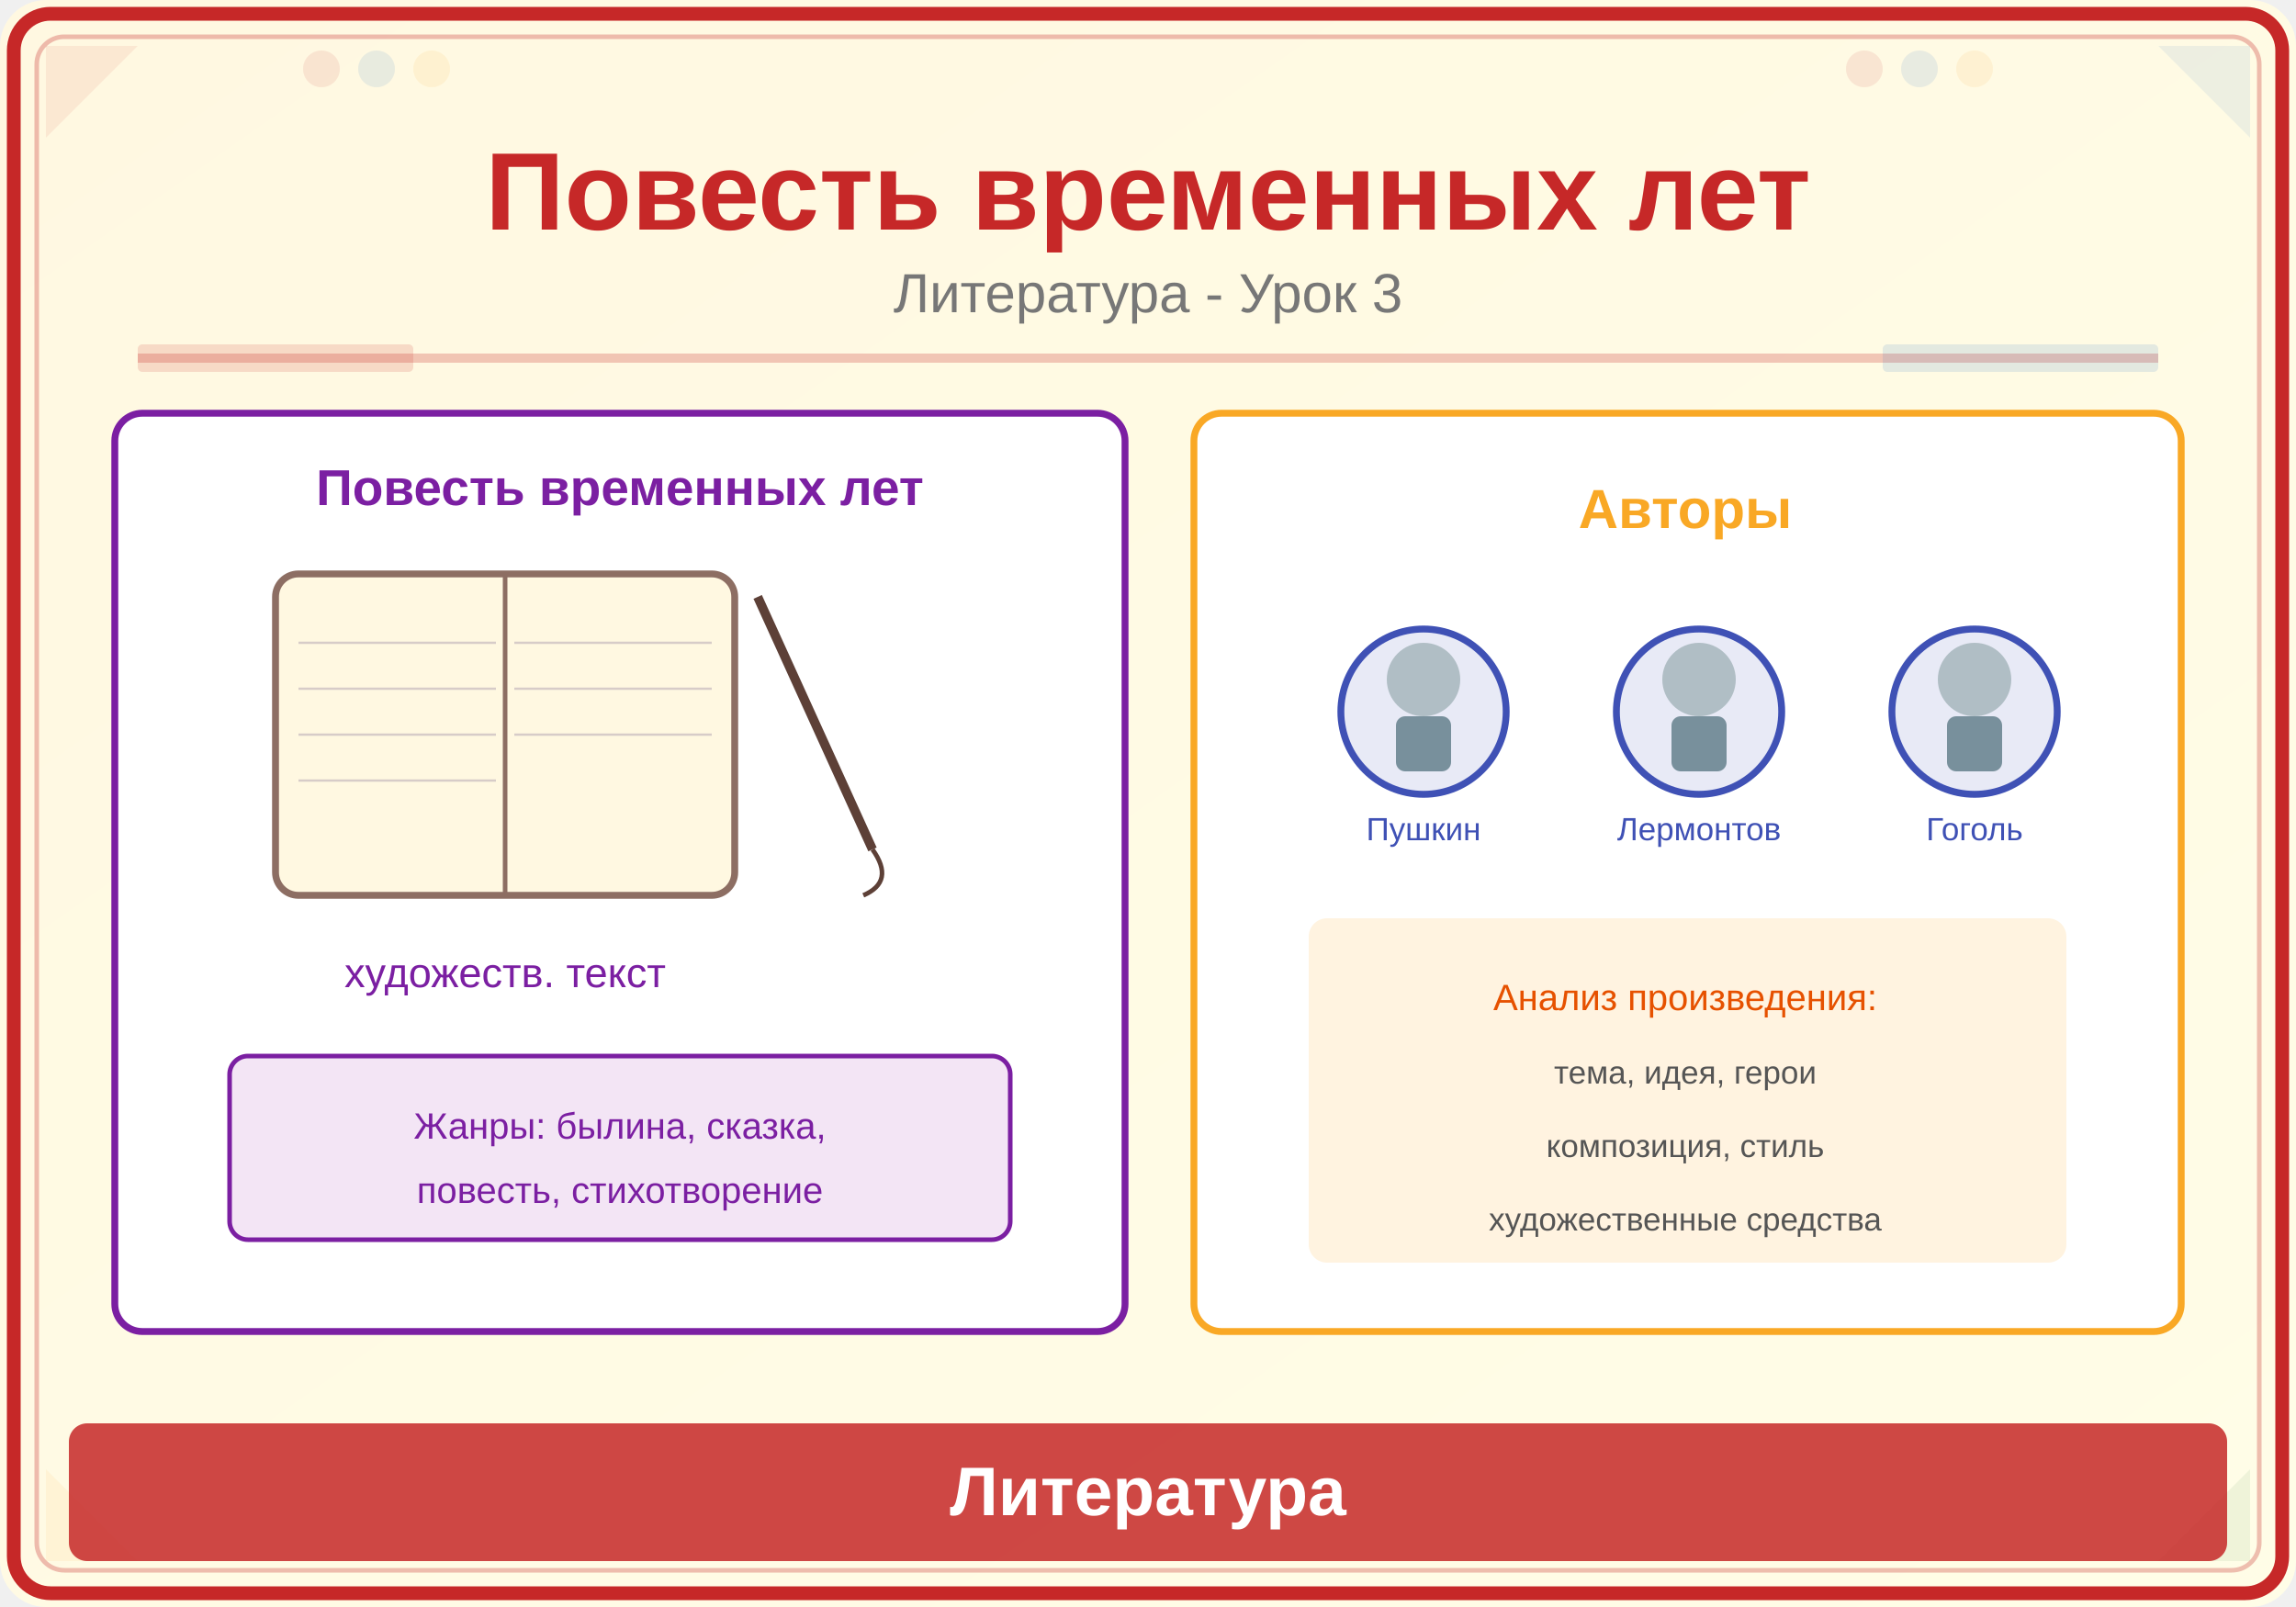
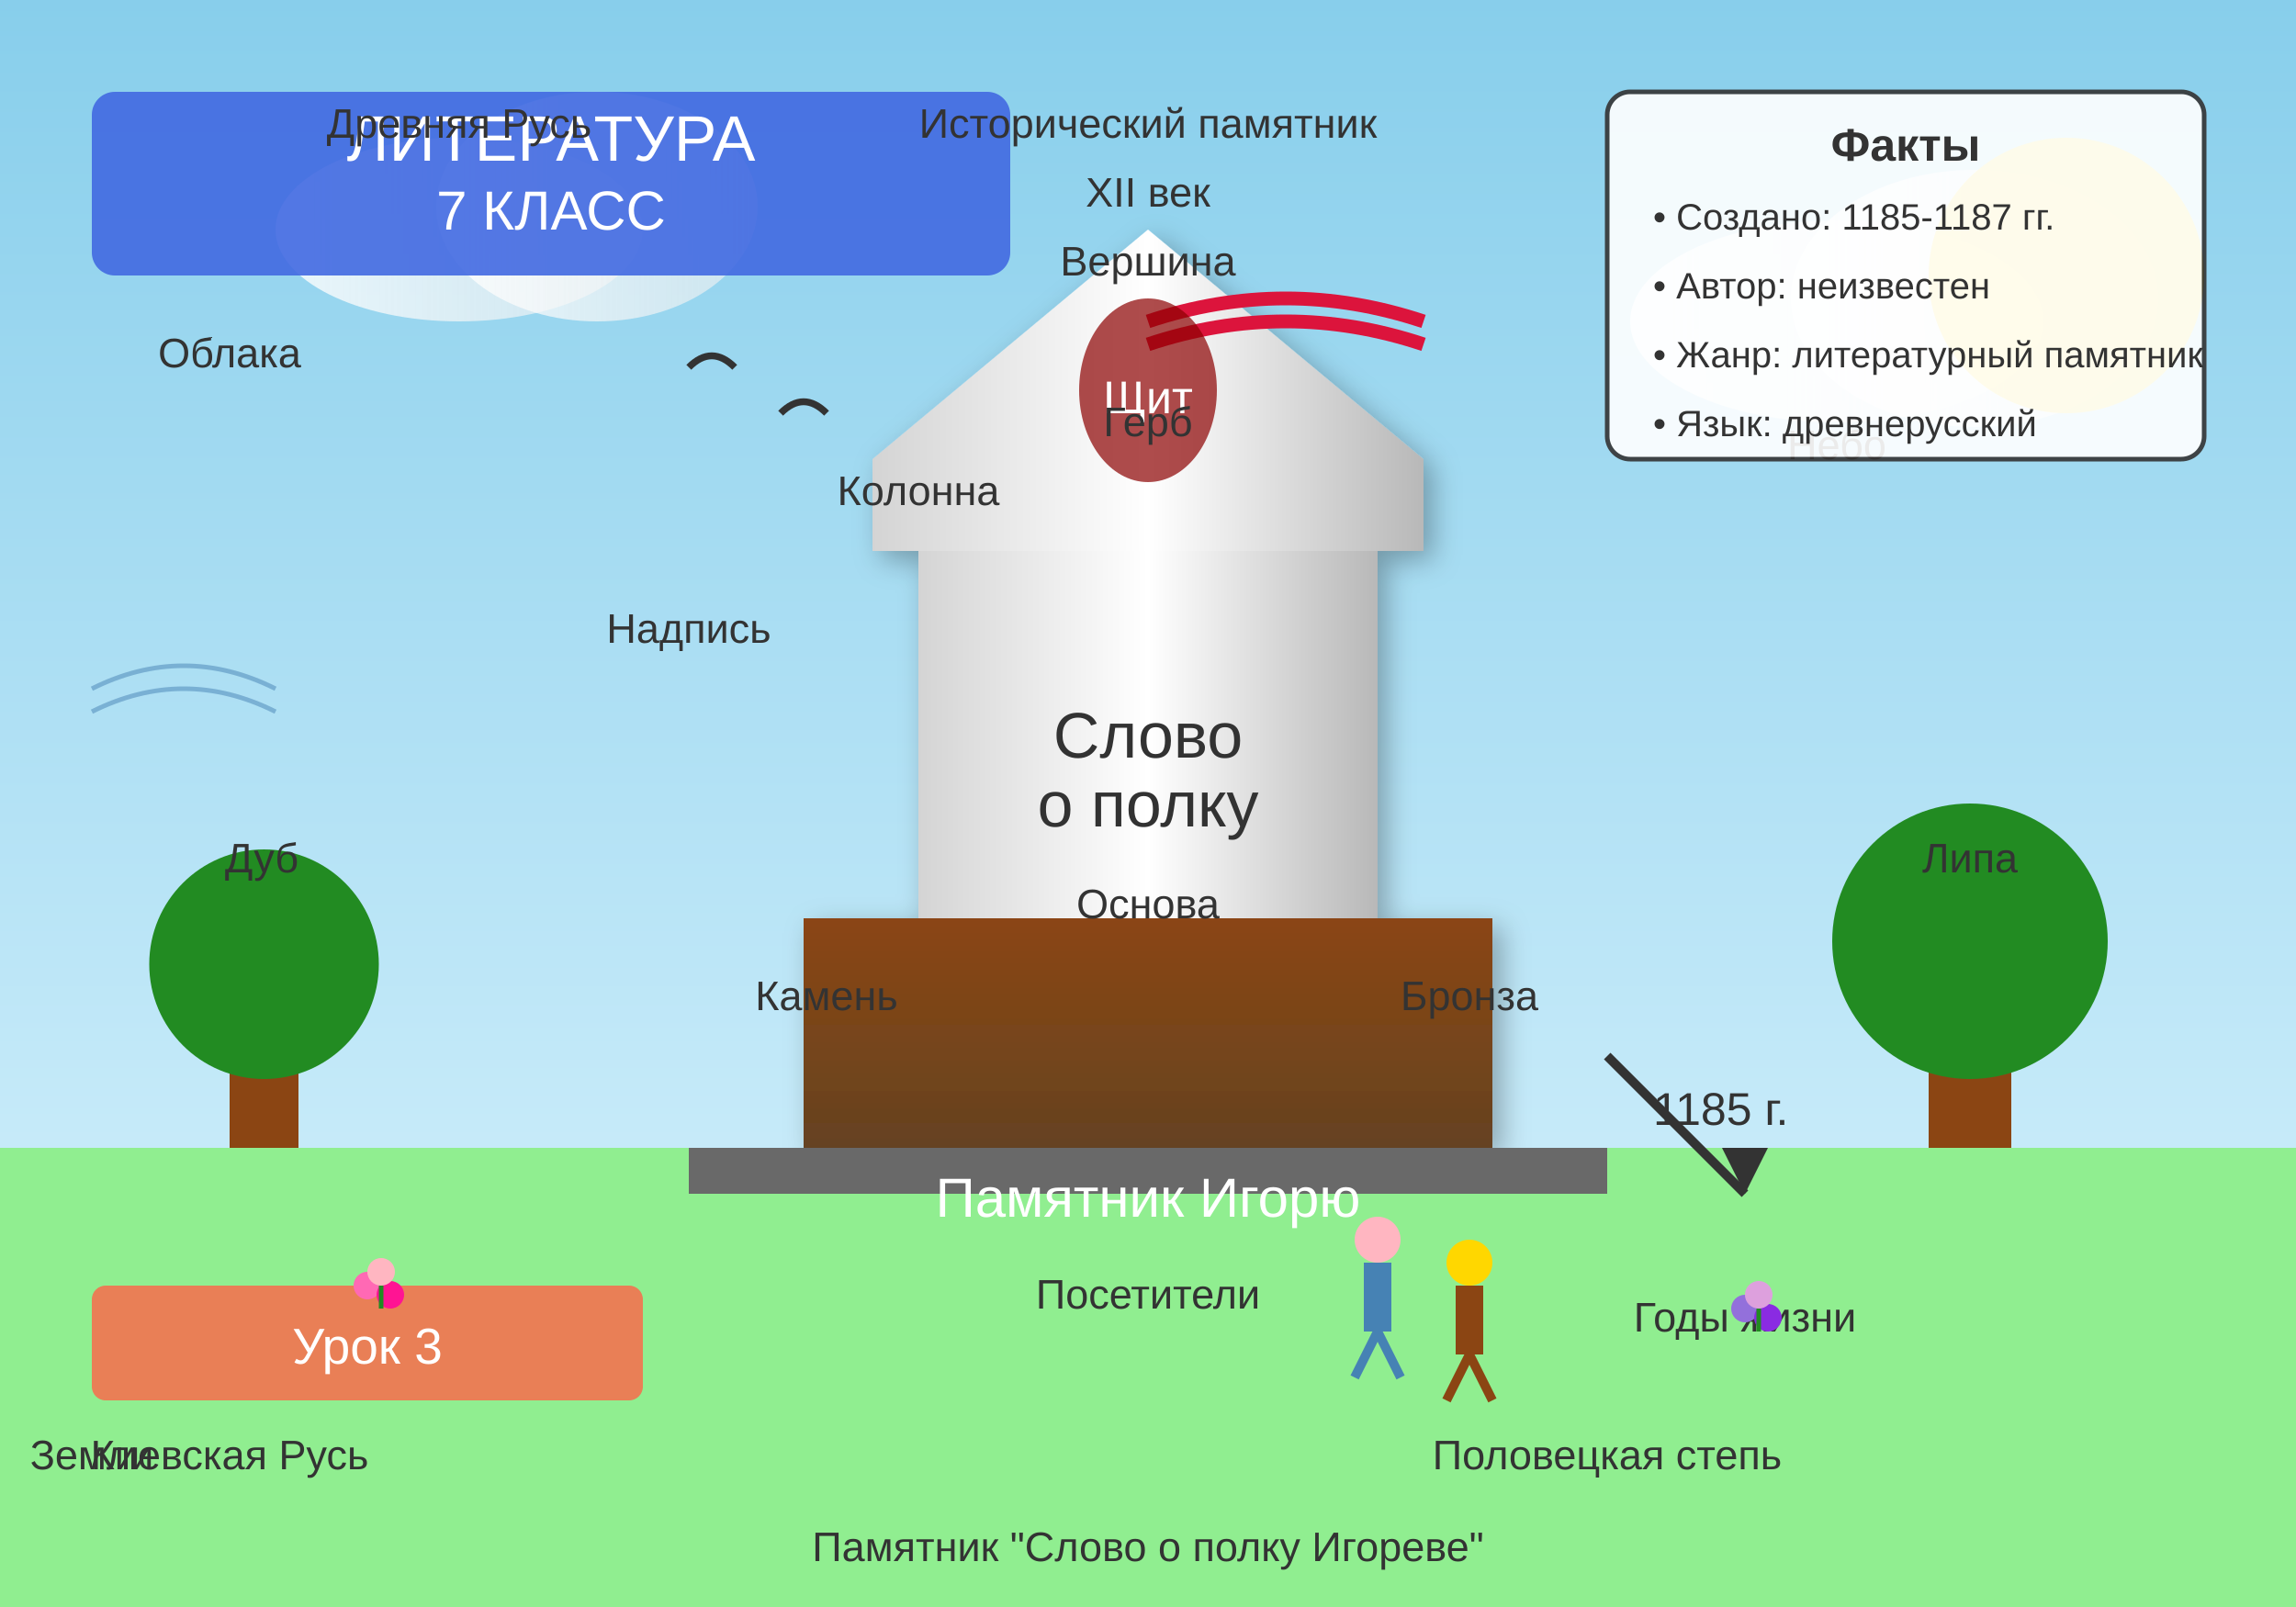
<svg xmlns="http://www.w3.org/2000/svg" viewBox="0 0 500 350">
  <defs>
-     <linearGradient id="bg" x1="0" y1="0" x2="1" y2="1">
-       <stop offset="0%" stop-color="#FFF8E1" />
-       <stop offset="100%" stop-color="#FFFDE7" />
+     <linearGradient id="skyGradient" x1="0%" y1="0%" x2="0%" y2="100%">
+       <stop offset="0%" style="stop-color:#87CEEB;stop-opacity:1" />
+       <stop offset="100%" style="stop-color:#E0F6FF;stop-opacity:1" />
    </linearGradient>
+     <linearGradient id="monumentGradient" x1="0%" y1="0%" x2="100%" y2="0%">
+       <stop offset="0%" style="stop-color:#D4D4D4;stop-opacity:1" />
+       <stop offset="50%" style="stop-color:#FFFFFF;stop-opacity:1" />
+       <stop offset="100%" style="stop-color:#B8B8B8;stop-opacity:1" />
+     </linearGradient>
+     <linearGradient id="baseGradient" x1="0%" y1="0%" x2="0%" y2="100%">
+       <stop offset="0%" style="stop-color:#8B4513;stop-opacity:1" />
+       <stop offset="100%" style="stop-color:#654321;stop-opacity:1" />
+     </linearGradient>
+     <linearGradient id="cloudGradient" x1="0%" y1="0%" x2="100%" y2="0%">
+       <stop offset="0%" style="stop-color:#FFFFFF;stop-opacity:0.8" />
+       <stop offset="100%" style="stop-color:#F0F0F0;stop-opacity:0.6" />
+     </linearGradient>
+     <filter id="shadow">
+       <feDropShadow dx="2" dy="2" stdDeviation="3" flood-opacity="0.3" />
+     </filter>
  </defs>
-   <rect width="500" height="350" fill="url(#bg)" rx="10" />
-   <rect x="3" y="3" width="494" height="344" rx="8" fill="none" stroke="#C62828" stroke-width="3" />
-   <rect x="8" y="8" width="484" height="334" rx="6" fill="none" stroke="#C62828" stroke-width="1" opacity="0.3" />
-   <polygon points="10,10 30,10 10,30" fill="#C62828" opacity="0.08" />
-   <polygon points="490,10 470,10 490,30" fill="#1565C0" opacity="0.08" />
-   <polygon points="10,340 30,340 10,320" fill="#F9A825" opacity="0.08" />
-   <polygon points="490,340 470,340 490,320" fill="#2E7D32" opacity="0.08" />
-   <circle cx="70" cy="15" r="4" fill="#C62828" opacity="0.1" />
-   <circle cx="82" cy="15" r="4" fill="#1565C0" opacity="0.1" />
-   <circle cx="94" cy="15" r="4" fill="#F9A825" opacity="0.1" />
-   <circle cx="406" cy="15" r="4" fill="#C62828" opacity="0.1" />
-   <circle cx="418" cy="15" r="4" fill="#1565C0" opacity="0.1" />
-   <circle cx="430" cy="15" r="4" fill="#F9A825" opacity="0.1" />
-   <text x="250" y="50" font-family="Arial,sans-serif" font-size="24" font-weight="bold" fill="#C62828" text-anchor="middle">Повесть временных лет</text>
-   <text x="250" y="68" font-family="Arial,sans-serif" font-size="12" fill="#777" text-anchor="middle">Литература - Урок 3</text>
-   <line x1="30" y1="78" x2="470" y2="78" stroke="#C62828" stroke-width="2" opacity="0.25" />
-   <rect x="30" y="75" width="60" height="6" fill="#C62828" opacity="0.15" rx="1" />
-   <rect x="410" y="75" width="60" height="6" fill="#1565C0" opacity="0.12" rx="1" />
-   <rect x="25" y="90" width="220" height="200" rx="6" fill="white" stroke="#7B1FA2" stroke-width="1.5" />
-   <text x="135" y="110" font-family="Arial,sans-serif" font-size="11" fill="#7B1FA2" text-anchor="middle" font-weight="bold">Повесть временных лет</text>
-   <rect x="60" y="125" width="100" height="70" rx="5" fill="#FFF8E1" stroke="#8D6E63" stroke-width="1.5" />
-   <line x1="110" y1="125" x2="110" y2="195" stroke="#8D6E63" stroke-width="1" />
-   <line x1="65" y1="140" x2="108" y2="140" stroke="#D7CCC8" stroke-width="0.5" />
-   <line x1="65" y1="150" x2="108" y2="150" stroke="#D7CCC8" stroke-width="0.5" />
-   <line x1="65" y1="160" x2="108" y2="160" stroke="#D7CCC8" stroke-width="0.5" />
-   <line x1="65" y1="170" x2="108" y2="170" stroke="#D7CCC8" stroke-width="0.5" />
-   <line x1="112" y1="140" x2="155" y2="140" stroke="#D7CCC8" stroke-width="0.5" />
-   <line x1="112" y1="150" x2="155" y2="150" stroke="#D7CCC8" stroke-width="0.5" />
-   <line x1="112" y1="160" x2="155" y2="160" stroke="#D7CCC8" stroke-width="0.5" />
-   <line x1="165" y1="130" x2="190" y2="185" stroke="#5D4037" stroke-width="2" />
-   <path d="M190,185 Q195,192 188,195" stroke="#5D4037" stroke-width="1" fill="none" />
-   <text x="110" y="215" font-family="Arial,sans-serif" font-size="9" fill="#7B1FA2" text-anchor="middle">художеств. текст</text>
-   <rect x="50" y="230" width="170" height="40" rx="4" fill="#F3E5F5" stroke="#7B1FA2" stroke-width="1" />
-   <text x="135" y="248" font-family="Arial,sans-serif" font-size="8" fill="#7B1FA2" text-anchor="middle">Жанры: былина, сказка,</text>
-   <text x="135" y="262" font-family="Arial,sans-serif" font-size="8" fill="#7B1FA2" text-anchor="middle">повесть, стихотворение</text>
-   <rect x="260" y="90" width="215" height="200" rx="6" fill="white" stroke="#F9A825" stroke-width="1.5" />
-   <text x="367" y="115" font-family="Arial,sans-serif" font-size="12" fill="#F9A825" text-anchor="middle" font-weight="bold">Авторы</text>
-   <circle cx="310" cy="155" r="18" fill="#E8EAF6" stroke="#3F51B5" stroke-width="1.5" />
-   <circle cx="310" cy="148" r="8" fill="#B0BEC5" />
-   <rect x="304" y="156" width="12" height="12" rx="2" fill="#78909C" />
-   <text x="310" y="183" font-family="Arial,sans-serif" font-size="7" fill="#3F51B5" text-anchor="middle">Пушкин</text>
-   <circle cx="370" cy="155" r="18" fill="#E8EAF6" stroke="#3F51B5" stroke-width="1.5" />
-   <circle cx="370" cy="148" r="8" fill="#B0BEC5" />
-   <rect x="364" y="156" width="12" height="12" rx="2" fill="#78909C" />
-   <text x="370" y="183" font-family="Arial,sans-serif" font-size="7" fill="#3F51B5" text-anchor="middle">Лермонтов</text>
-   <circle cx="430" cy="155" r="18" fill="#E8EAF6" stroke="#3F51B5" stroke-width="1.5" />
-   <circle cx="430" cy="148" r="8" fill="#B0BEC5" />
-   <rect x="424" y="156" width="12" height="12" rx="2" fill="#78909C" />
-   <text x="430" y="183" font-family="Arial,sans-serif" font-size="7" fill="#3F51B5" text-anchor="middle">Гоголь</text>
-   <rect x="285" y="200" width="165" height="75" rx="4" fill="#FFF3E0" />
-   <text x="367" y="220" font-family="Arial,sans-serif" font-size="8" fill="#E65100" text-anchor="middle">Анализ произведения:</text>
-   <text x="367" y="236" font-family="Arial,sans-serif" font-size="7" fill="#555" text-anchor="middle">тема, идея, герои</text>
-   <text x="367" y="252" font-family="Arial,sans-serif" font-size="7" fill="#555" text-anchor="middle">композиция, стиль</text>
-   <text x="367" y="268" font-family="Arial,sans-serif" font-size="7" fill="#555" text-anchor="middle">художественные средства</text>
-   <rect x="15" y="310" width="470" height="30" rx="4" fill="#C62828" opacity="0.85" />
-   <text x="250" y="330" font-family="Arial,sans-serif" font-size="15" text-anchor="middle" fill="white" font-weight="bold">Литература</text>
+   <rect width="500" height="350" fill="url(#skyGradient)" />
+   <g id="clouds">
+     <ellipse cx="100" cy="50" rx="40" ry="20" fill="url(#cloudGradient)" />
+     <ellipse cx="130" cy="45" rx="35" ry="25" fill="url(#cloudGradient)" />
+     <ellipse cx="400" cy="70" rx="45" ry="22" fill="url(#cloudGradient)" />
+     <ellipse cx="430" cy="65" rx="40" ry="28" fill="url(#cloudGradient)" />
+   </g>
+   <rect x="0" y="250" width="500" height="100" fill="#90EE90" />
+   <g id="monument" filter="url(#shadow)">
+     <rect x="175" y="200" width="150" height="50" fill="url(#baseGradient)" />
+     <rect x="200" y="120" width="100" height="80" fill="url(#monumentGradient)" />
+     <rect x="190" y="100" width="120" height="20" fill="url(#monumentGradient)" />
+     <polygon points="250,50 190,100 310,100" fill="url(#monumentGradient)" />
+     <text x="250" y="165" font-family="Arial, sans-serif" font-size="14" fill="#333" text-anchor="middle">Слово</text>
+     <text x="250" y="180" font-family="Arial, sans-serif" font-size="14" fill="#333" text-anchor="middle">о полку</text>
+   </g>
+   <rect x="150" y="250" width="200" height="10" fill="#696969" />
+   <text x="250" y="265" font-family="Arial, sans-serif" font-size="12" fill="#FFF" text-anchor="middle">Памятник Игорю</text>
+   <g id="trees">
+     <rect x="50" y="220" width="15" height="30" fill="#8B4513" />
+     <circle cx="57.5" cy="210" r="25" fill="#228B22" />
+     <rect x="420" y="215" width="18" height="35" fill="#8B4513" />
+     <circle cx="429" cy="205" r="30" fill="#228B22" />
+   </g>
+   <circle cx="450" cy="60" r="30" fill="#FFD700" opacity="0.8" />
+   <g id="pointer">
+     <line x1="350" y1="230" x2="380" y2="260" stroke="#333" stroke-width="2" />
+     <polygon points="380,260 375,250 385,250" fill="#333" />
+     <text x="360" y="245" font-family="Arial, sans-serif" font-size="10" fill="#333">1185 г.</text>
+   </g>
+   <rect x="20" y="20" width="200" height="40" fill="#4169E1" opacity="0.9" rx="5" />
+   <text x="120" y="35" font-family="Arial, sans-serif" font-size="14" fill="#FFF" text-anchor="middle">ЛИТЕРАТУРА</text>
+   <text x="120" y="50" font-family="Arial, sans-serif" font-size="12" fill="#FFF" text-anchor="middle">7 КЛАСС</text>
+   <rect x="20" y="280" width="120" height="25" fill="#FF6347" opacity="0.8" rx="3" />
+   <text x="80" y="297" font-family="Arial, sans-serif" font-size="11" fill="#FFF" text-anchor="middle">Урок 3</text>
+   <g id="people">
+     <circle cx="300" cy="270" r="5" fill="#FFB6C1" />
+     <rect x="297" y="275" width="6" height="15" fill="#4682B4" />
+     <line x1="300" y1="290" x2="295" y2="300" stroke="#4682B4" stroke-width="2" />
+     <line x1="300" y1="290" x2="305" y2="300" stroke="#4682B4" stroke-width="2" />
+     <circle cx="320" cy="275" r="5" fill="#FFD700" />
+     <rect x="317" y="280" width="6" height="15" fill="#8B4513" />
+     <line x1="320" y1="295" x2="315" y2="305" stroke="#8B4513" stroke-width="2" />
+     <line x1="320" y1="295" x2="325" y2="305" stroke="#8B4513" stroke-width="2" />
+   </g>
+   <g id="decorative">
+     <path d="M 250 70 Q 280 60, 310 70" stroke="#DC143C" stroke-width="3" fill="none" />
+     <path d="M 250 75 Q 280 65, 310 75" stroke="#DC143C" stroke-width="3" fill="none" />
+     <ellipse cx="250" cy="85" rx="15" ry="20" fill="#8B0000" opacity="0.7" />
+     <text x="250" y="90" font-family="Arial, sans-serif" font-size="10" fill="#FFF" text-anchor="middle">Щит</text>
+   </g>
+   <g id="labels" font-family="Arial, sans-serif" font-size="9" fill="#333">
+     <text x="250" y="340" text-anchor="middle">Памятник "Слово о полку Игореве"</text>
+     <text x="57" y="190" text-anchor="middle">Дуб</text>
+     <text x="429" y="190" text-anchor="middle">Липа</text>
+     <text x="250" y="30" text-anchor="middle">Исторический памятник</text>
+     <text x="100" y="30" text-anchor="middle">Древняя Русь</text>
+     <text x="380" y="290" text-anchor="middle">Годы жизни</text>
+     <text x="250" y="45" text-anchor="middle">XII век</text>
+     <text x="50" y="320" text-anchor="middle">Киевская Русь</text>
+     <text x="350" y="320" text-anchor="middle">Половецкая степь</text>
+     <text x="20" y="320" text-anchor="middle">Земли</text>
+     <text x="250" y="95" text-anchor="middle">Герб</text>
+     <text x="180" y="220" text-anchor="middle">Камень</text>
+     <text x="320" y="220" text-anchor="middle">Бронза</text>
+     <text x="250" y="285" text-anchor="middle">Посетители</text>
+     <text x="400" y="100" text-anchor="middle">Небо</text>
+     <text x="50" y="80" text-anchor="middle">Облака</text>
+     <text x="250" y="60" text-anchor="middle">Вершина</text>
+     <text x="200" y="110" text-anchor="middle">Колонна</text>
+     <text x="150" y="140" text-anchor="middle">Надпись</text>
+     <text x="250" y="200" text-anchor="middle">Основа</text>
+   </g>
+   <g id="extra">
+     <path d="M 20 150 Q 40 140, 60 150" stroke="#4682B4" stroke-width="1" fill="none" opacity="0.5" />
+     <path d="M 20 155 Q 40 145, 60 155" stroke="#4682B4" stroke-width="1" fill="none" opacity="0.5" />
+     <path d="M 150 80 Q 155 75, 160 80" stroke="#333" stroke-width="1.5" fill="none" />
+     <path d="M 170 90 Q 175 85, 180 90" stroke="#333" stroke-width="1.5" fill="none" />
+     <g id="flowers">
+       <circle cx="80" cy="280" r="3" fill="#FF69B4" />
+       <circle cx="85" cy="282" r="3" fill="#FF1493" />
+       <circle cx="83" cy="277" r="3" fill="#FFB6C1" />
+       <line x1="83" y1="280" x2="83" y2="285" stroke="#228B22" stroke-width="1" />
+       <circle cx="380" cy="285" r="3" fill="#9370DB" />
+       <circle cx="385" cy="287" r="3" fill="#8A2BE2" />
+       <circle cx="383" cy="282" r="3" fill="#DDA0DD" />
+       <line x1="383" y1="285" x2="383" y2="290" stroke="#228B22" stroke-width="1" />
+     </g>
+   </g>
+   <g id="info">
+     <rect x="350" y="20" width="130" height="80" fill="#FFF" stroke="#333" stroke-width="1" rx="5" opacity="0.9" />
+     <text x="415" y="35" font-family="Arial, sans-serif" font-size="10" fill="#333" text-anchor="middle" font-weight="bold">Факты</text>
+     <text x="360" y="50" font-family="Arial, sans-serif" font-size="8" fill="#333">• Создано: 1185-1187 гг.</text>
+     <text x="360" y="65" font-family="Arial, sans-serif" font-size="8" fill="#333">• Автор: неизвестен</text>
+     <text x="360" y="80" font-family="Arial, sans-serif" font-size="8" fill="#333">• Жанр: литературный памятник</text>
+     <text x="360" y="95" font-family="Arial, sans-serif" font-size="8" fill="#333">• Язык: древнерусский</text>
+   </g>
</svg>
